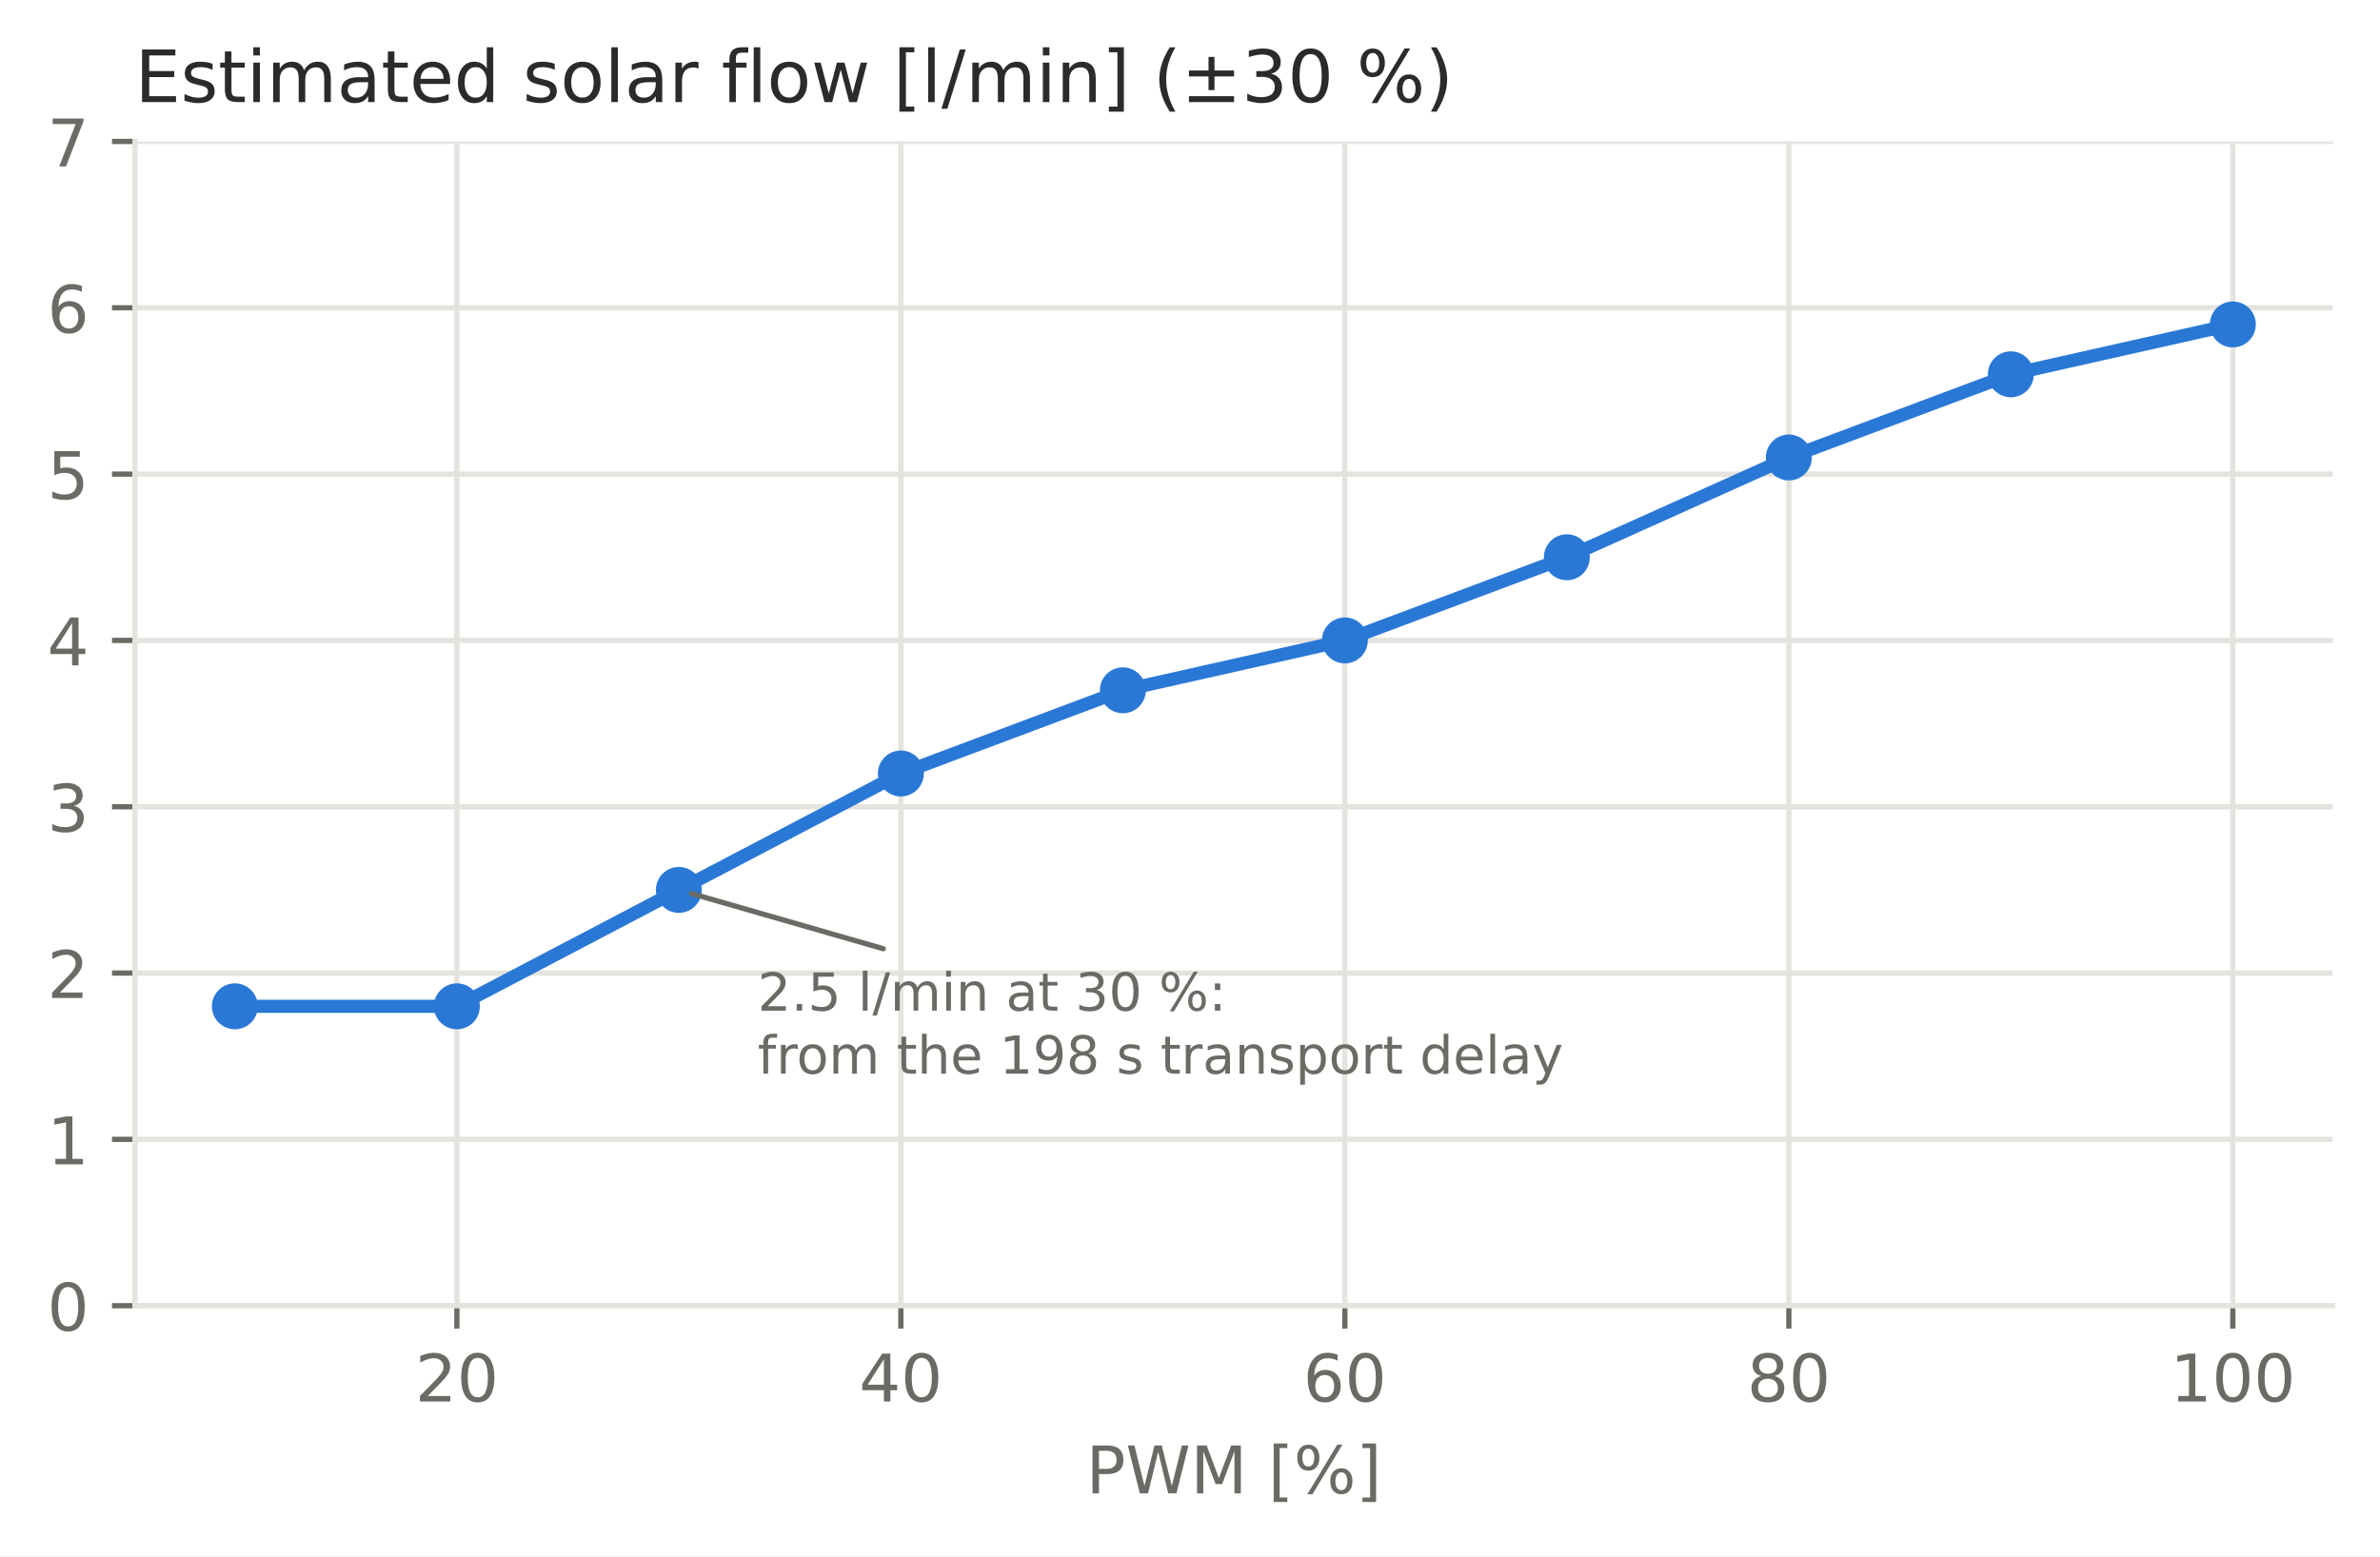
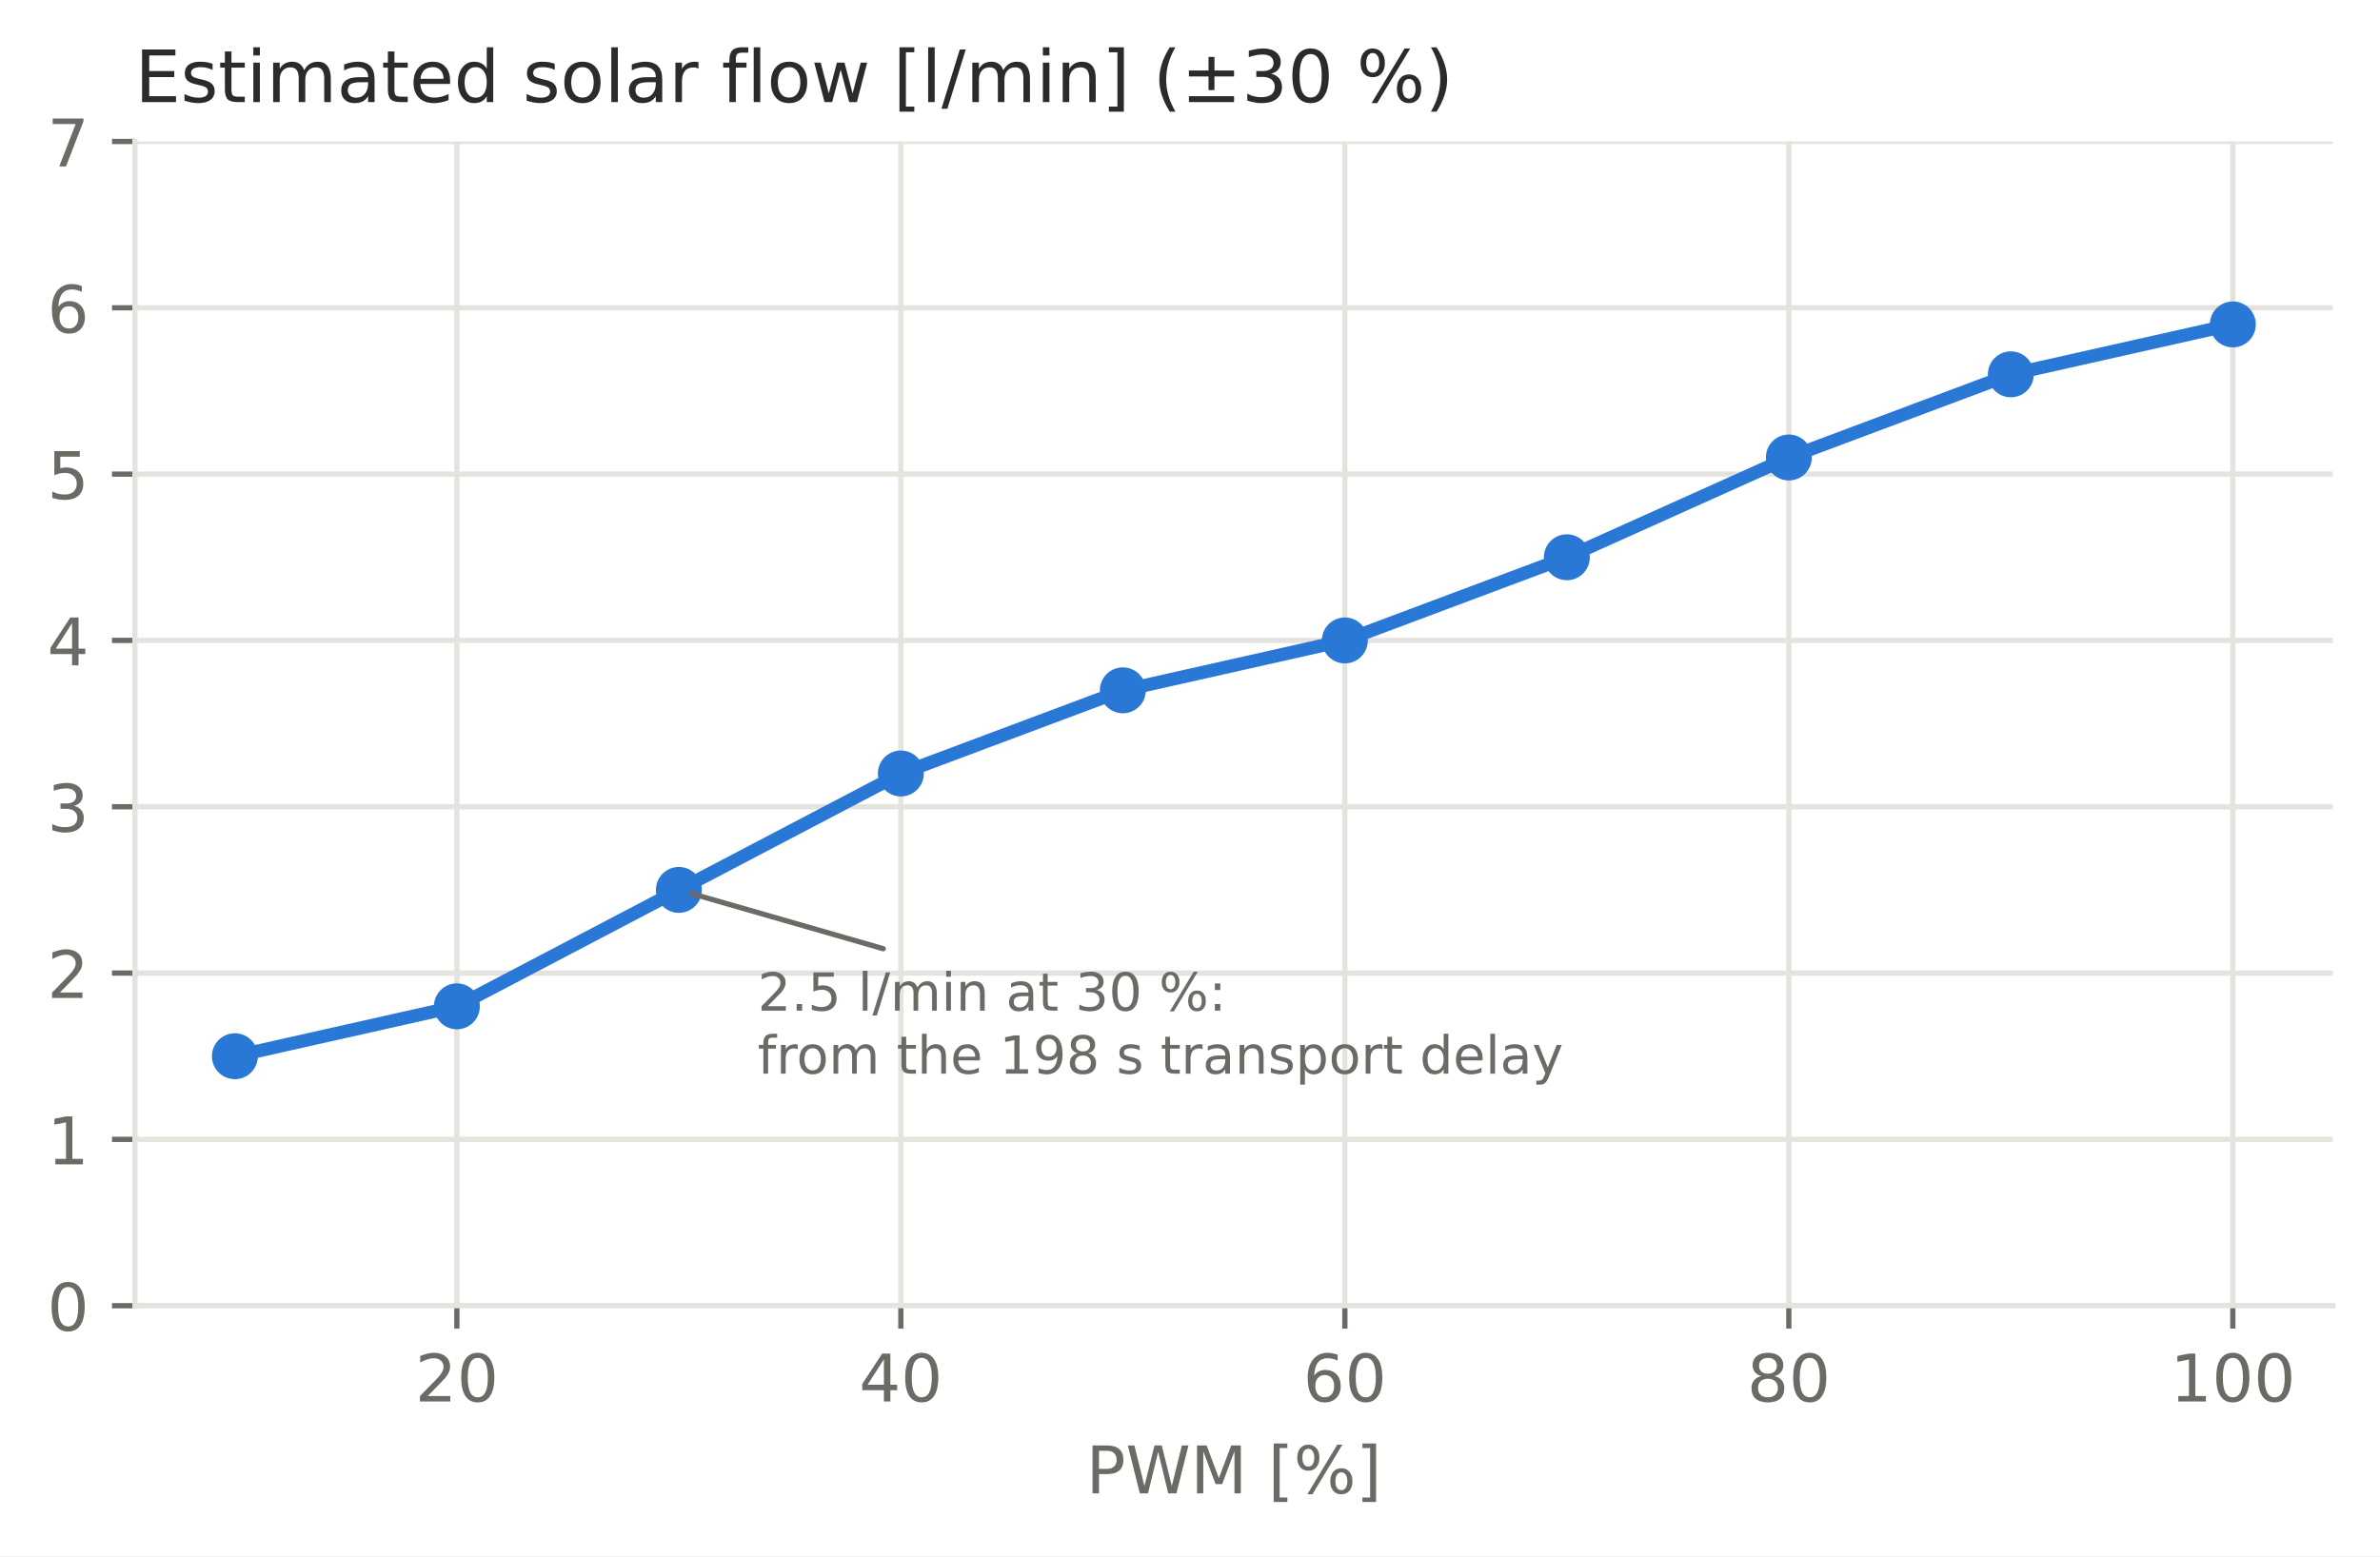
<svg xmlns="http://www.w3.org/2000/svg" xmlns:xlink="http://www.w3.org/1999/xlink" width="362.562pt" height="237.167pt" viewBox="0 0 362.562 237.167" version="1.1">
  <defs>
    <style type="text/css">*{stroke-linejoin: round; stroke-linecap: butt}</style>
  </defs>
  <g id="figure_1">
    <g id="patch_1">
      <path d="M 0 237.167  L 362.562 237.167  L 362.562 0  L 0 0  z " style="fill: #ffffff" />
    </g>
    <g id="axes_1">
      <g id="patch_2">
        <path d="M 20.562 198.966  L 355.363 198.966  L 355.363 21.558  L 20.562 21.558  z " style="fill: #ffffff" />
      </g>
      <g id="matplotlib.axis_1">
        <g id="xtick_1">
          <g id="line2d_1">
-             <path d="M 69.599 198.966  L 69.599 21.558  " clip-path="url(#pfe268f73c9)" style="fill: none; stroke: #e4e3de; stroke-width: 0.8; stroke-linecap: square" />
+             <path d="M 69.599 198.966  L 69.599 21.558  " clip-path="url(#p7480857513)" style="fill: none; stroke: #e4e3de; stroke-width: 0.8; stroke-linecap: square" />
          </g>
          <g id="line2d_2">
            <defs>
-               <path id="mc602f5b56b" d="M 0 0  L 0 3.5  " style="stroke: #6b6a64; stroke-width: 0.8" />
+               <path id="ma75fc3a214" d="M 0 0  L 0 3.5  " style="stroke: #6b6a64; stroke-width: 0.8" />
            </defs>
            <g>
-               <use xlink:href="#mc602f5b56b" x="69.599" y="198.966" style="fill: #6b6a64; stroke: #6b6a64; stroke-width: 0.8" />
+               <use xlink:href="#ma75fc3a214" x="69.599" y="198.966" style="fill: #6b6a64; stroke: #6b6a64; stroke-width: 0.8" />
            </g>
          </g>
          <g id="text_1">
            <text style="font-size: 10px; font-family: 'DejaVu Sans'; text-anchor: middle; fill: #6b6a64" x="69.599" y="213.564" transform="rotate(-0 69.59886 213.5639)">20</text>
          </g>
        </g>
        <g id="xtick_2">
          <g id="line2d_3">
-             <path d="M 137.235 198.966  L 137.235 21.558  " clip-path="url(#pfe268f73c9)" style="fill: none; stroke: #e4e3de; stroke-width: 0.8; stroke-linecap: square" />
+             <path d="M 137.235 198.966  L 137.235 21.558  " clip-path="url(#p7480857513)" style="fill: none; stroke: #e4e3de; stroke-width: 0.8; stroke-linecap: square" />
          </g>
          <g id="line2d_4">
            <g>
-               <use xlink:href="#mc602f5b56b" x="137.235" y="198.966" style="fill: #6b6a64; stroke: #6b6a64; stroke-width: 0.8" />
+               <use xlink:href="#ma75fc3a214" x="137.235" y="198.966" style="fill: #6b6a64; stroke: #6b6a64; stroke-width: 0.8" />
            </g>
          </g>
          <g id="text_2">
            <text style="font-size: 10px; font-family: 'DejaVu Sans'; text-anchor: middle; fill: #6b6a64" x="137.235" y="213.564" transform="rotate(-0 137.2352 213.5639)">40</text>
          </g>
        </g>
        <g id="xtick_3">
          <g id="line2d_5">
-             <path d="M 204.872 198.966  L 204.872 21.558  " clip-path="url(#pfe268f73c9)" style="fill: none; stroke: #e4e3de; stroke-width: 0.8; stroke-linecap: square" />
+             <path d="M 204.872 198.966  L 204.872 21.558  " clip-path="url(#p7480857513)" style="fill: none; stroke: #e4e3de; stroke-width: 0.8; stroke-linecap: square" />
          </g>
          <g id="line2d_6">
            <g>
-               <use xlink:href="#mc602f5b56b" x="204.872" y="198.966" style="fill: #6b6a64; stroke: #6b6a64; stroke-width: 0.8" />
+               <use xlink:href="#ma75fc3a214" x="204.872" y="198.966" style="fill: #6b6a64; stroke: #6b6a64; stroke-width: 0.8" />
            </g>
          </g>
          <g id="text_3">
            <text style="font-size: 10px; font-family: 'DejaVu Sans'; text-anchor: middle; fill: #6b6a64" x="204.872" y="213.564" transform="rotate(-0 204.8716 213.5639)">60</text>
          </g>
        </g>
        <g id="xtick_4">
          <g id="line2d_7">
-             <path d="M 272.508 198.966  L 272.508 21.558  " clip-path="url(#pfe268f73c9)" style="fill: none; stroke: #e4e3de; stroke-width: 0.8; stroke-linecap: square" />
+             <path d="M 272.508 198.966  L 272.508 21.558  " clip-path="url(#p7480857513)" style="fill: none; stroke: #e4e3de; stroke-width: 0.8; stroke-linecap: square" />
          </g>
          <g id="line2d_8">
            <g>
-               <use xlink:href="#mc602f5b56b" x="272.508" y="198.966" style="fill: #6b6a64; stroke: #6b6a64; stroke-width: 0.8" />
+               <use xlink:href="#ma75fc3a214" x="272.508" y="198.966" style="fill: #6b6a64; stroke: #6b6a64; stroke-width: 0.8" />
            </g>
          </g>
          <g id="text_4">
            <text style="font-size: 10px; font-family: 'DejaVu Sans'; text-anchor: middle; fill: #6b6a64" x="272.508" y="213.564" transform="rotate(-0 272.508 213.5639)">80</text>
          </g>
        </g>
        <g id="xtick_5">
          <g id="line2d_9">
-             <path d="M 340.144 198.966  L 340.144 21.558  " clip-path="url(#pfe268f73c9)" style="fill: none; stroke: #e4e3de; stroke-width: 0.8; stroke-linecap: square" />
+             <path d="M 340.144 198.966  L 340.144 21.558  " clip-path="url(#p7480857513)" style="fill: none; stroke: #e4e3de; stroke-width: 0.8; stroke-linecap: square" />
          </g>
          <g id="line2d_10">
            <g>
-               <use xlink:href="#mc602f5b56b" x="340.144" y="198.966" style="fill: #6b6a64; stroke: #6b6a64; stroke-width: 0.8" />
+               <use xlink:href="#ma75fc3a214" x="340.144" y="198.966" style="fill: #6b6a64; stroke: #6b6a64; stroke-width: 0.8" />
            </g>
          </g>
          <g id="text_5">
            <text style="font-size: 10px; font-family: 'DejaVu Sans'; text-anchor: middle; fill: #6b6a64" x="340.144" y="213.564" transform="rotate(-0 340.1443 213.5639)">100</text>
          </g>
        </g>
        <g id="text_6">
          <text style="font-size: 10px; font-family: 'DejaVu Sans'; text-anchor: middle; fill: #6b6a64" x="187.963" y="227.565" transform="rotate(-0 187.9625 227.5647)">PWM [%]</text>
        </g>
      </g>
      <g id="matplotlib.axis_2">
        <g id="ytick_1">
          <g id="line2d_11">
-             <path d="M 20.562 198.966  L 355.363 198.966  " clip-path="url(#pfe268f73c9)" style="fill: none; stroke: #e4e3de; stroke-width: 0.8; stroke-linecap: square" />
+             <path d="M 20.562 198.966  L 355.363 198.966  " clip-path="url(#p7480857513)" style="fill: none; stroke: #e4e3de; stroke-width: 0.8; stroke-linecap: square" />
          </g>
          <g id="line2d_12">
            <defs>
-               <path id="m0133d528fd" d="M 0 0  L -3.5 0  " style="stroke: #6b6a64; stroke-width: 0.8" />
+               <path id="m28c71e3fca" d="M 0 0  L -3.5 0  " style="stroke: #6b6a64; stroke-width: 0.8" />
            </defs>
            <g>
-               <use xlink:href="#m0133d528fd" x="20.562" y="198.966" style="fill: #6b6a64; stroke: #6b6a64; stroke-width: 0.8" />
+               <use xlink:href="#m28c71e3fca" x="20.562" y="198.966" style="fill: #6b6a64; stroke: #6b6a64; stroke-width: 0.8" />
            </g>
          </g>
          <g id="text_7">
            <text style="font-size: 10px; font-family: 'DejaVu Sans'; text-anchor: end; fill: #6b6a64" x="13.562" y="202.765" transform="rotate(-0 13.5625 202.7651)">0</text>
          </g>
        </g>
        <g id="ytick_2">
          <g id="line2d_13">
-             <path d="M 20.562 173.622  L 355.363 173.622  " clip-path="url(#pfe268f73c9)" style="fill: none; stroke: #e4e3de; stroke-width: 0.8; stroke-linecap: square" />
+             <path d="M 20.562 173.622  L 355.363 173.622  " clip-path="url(#p7480857513)" style="fill: none; stroke: #e4e3de; stroke-width: 0.8; stroke-linecap: square" />
          </g>
          <g id="line2d_14">
            <g>
-               <use xlink:href="#m0133d528fd" x="20.562" y="173.622" style="fill: #6b6a64; stroke: #6b6a64; stroke-width: 0.8" />
+               <use xlink:href="#m28c71e3fca" x="20.562" y="173.622" style="fill: #6b6a64; stroke: #6b6a64; stroke-width: 0.8" />
            </g>
          </g>
          <g id="text_8">
            <text style="font-size: 10px; font-family: 'DejaVu Sans'; text-anchor: end; fill: #6b6a64" x="13.562" y="177.421" transform="rotate(-0 13.5625 177.4211)">1</text>
          </g>
        </g>
        <g id="ytick_3">
          <g id="line2d_15">
-             <path d="M 20.562 148.278  L 355.363 148.278  " clip-path="url(#pfe268f73c9)" style="fill: none; stroke: #e4e3de; stroke-width: 0.8; stroke-linecap: square" />
+             <path d="M 20.562 148.278  L 355.363 148.278  " clip-path="url(#p7480857513)" style="fill: none; stroke: #e4e3de; stroke-width: 0.8; stroke-linecap: square" />
          </g>
          <g id="line2d_16">
            <g>
-               <use xlink:href="#m0133d528fd" x="20.562" y="148.278" style="fill: #6b6a64; stroke: #6b6a64; stroke-width: 0.8" />
+               <use xlink:href="#m28c71e3fca" x="20.562" y="148.278" style="fill: #6b6a64; stroke: #6b6a64; stroke-width: 0.8" />
            </g>
          </g>
          <g id="text_9">
            <text style="font-size: 10px; font-family: 'DejaVu Sans'; text-anchor: end; fill: #6b6a64" x="13.562" y="152.077" transform="rotate(-0 13.5625 152.0771)">2</text>
          </g>
        </g>
        <g id="ytick_4">
          <g id="line2d_17">
-             <path d="M 20.562 122.934  L 355.363 122.934  " clip-path="url(#pfe268f73c9)" style="fill: none; stroke: #e4e3de; stroke-width: 0.8; stroke-linecap: square" />
+             <path d="M 20.562 122.934  L 355.363 122.934  " clip-path="url(#p7480857513)" style="fill: none; stroke: #e4e3de; stroke-width: 0.8; stroke-linecap: square" />
          </g>
          <g id="line2d_18">
            <g>
-               <use xlink:href="#m0133d528fd" x="20.562" y="122.934" style="fill: #6b6a64; stroke: #6b6a64; stroke-width: 0.8" />
+               <use xlink:href="#m28c71e3fca" x="20.562" y="122.934" style="fill: #6b6a64; stroke: #6b6a64; stroke-width: 0.8" />
            </g>
          </g>
          <g id="text_10">
            <text style="font-size: 10px; font-family: 'DejaVu Sans'; text-anchor: end; fill: #6b6a64" x="13.562" y="126.733" transform="rotate(-0 13.5625 126.7331)">3</text>
          </g>
        </g>
        <g id="ytick_5">
          <g id="line2d_19">
-             <path d="M 20.562 97.59  L 355.363 97.59  " clip-path="url(#pfe268f73c9)" style="fill: none; stroke: #e4e3de; stroke-width: 0.8; stroke-linecap: square" />
+             <path d="M 20.562 97.59  L 355.363 97.59  " clip-path="url(#p7480857513)" style="fill: none; stroke: #e4e3de; stroke-width: 0.8; stroke-linecap: square" />
          </g>
          <g id="line2d_20">
            <g>
-               <use xlink:href="#m0133d528fd" x="20.562" y="97.59" style="fill: #6b6a64; stroke: #6b6a64; stroke-width: 0.8" />
+               <use xlink:href="#m28c71e3fca" x="20.562" y="97.59" style="fill: #6b6a64; stroke: #6b6a64; stroke-width: 0.8" />
            </g>
          </g>
          <g id="text_11">
            <text style="font-size: 10px; font-family: 'DejaVu Sans'; text-anchor: end; fill: #6b6a64" x="13.562" y="101.389" transform="rotate(-0 13.5625 101.3891)">4</text>
          </g>
        </g>
        <g id="ytick_6">
          <g id="line2d_21">
-             <path d="M 20.562 72.246  L 355.363 72.246  " clip-path="url(#pfe268f73c9)" style="fill: none; stroke: #e4e3de; stroke-width: 0.8; stroke-linecap: square" />
+             <path d="M 20.562 72.246  L 355.363 72.246  " clip-path="url(#p7480857513)" style="fill: none; stroke: #e4e3de; stroke-width: 0.8; stroke-linecap: square" />
          </g>
          <g id="line2d_22">
            <g>
-               <use xlink:href="#m0133d528fd" x="20.562" y="72.246" style="fill: #6b6a64; stroke: #6b6a64; stroke-width: 0.8" />
+               <use xlink:href="#m28c71e3fca" x="20.562" y="72.246" style="fill: #6b6a64; stroke: #6b6a64; stroke-width: 0.8" />
            </g>
          </g>
          <g id="text_12">
            <text style="font-size: 10px; font-family: 'DejaVu Sans'; text-anchor: end; fill: #6b6a64" x="13.562" y="76.045" transform="rotate(-0 13.5625 76.04511)">5</text>
          </g>
        </g>
        <g id="ytick_7">
          <g id="line2d_23">
-             <path d="M 20.562 46.902  L 355.363 46.902  " clip-path="url(#pfe268f73c9)" style="fill: none; stroke: #e4e3de; stroke-width: 0.8; stroke-linecap: square" />
+             <path d="M 20.562 46.902  L 355.363 46.902  " clip-path="url(#p7480857513)" style="fill: none; stroke: #e4e3de; stroke-width: 0.8; stroke-linecap: square" />
          </g>
          <g id="line2d_24">
            <g>
-               <use xlink:href="#m0133d528fd" x="20.562" y="46.902" style="fill: #6b6a64; stroke: #6b6a64; stroke-width: 0.8" />
+               <use xlink:href="#m28c71e3fca" x="20.562" y="46.902" style="fill: #6b6a64; stroke: #6b6a64; stroke-width: 0.8" />
            </g>
          </g>
          <g id="text_13">
            <text style="font-size: 10px; font-family: 'DejaVu Sans'; text-anchor: end; fill: #6b6a64" x="13.562" y="50.701" transform="rotate(-0 13.5625 50.70111)">6</text>
          </g>
        </g>
        <g id="ytick_8">
          <g id="line2d_25">
-             <path d="M 20.562 21.558  L 355.363 21.558  " clip-path="url(#pfe268f73c9)" style="fill: none; stroke: #e4e3de; stroke-width: 0.8; stroke-linecap: square" />
+             <path d="M 20.562 21.558  L 355.363 21.558  " clip-path="url(#p7480857513)" style="fill: none; stroke: #e4e3de; stroke-width: 0.8; stroke-linecap: square" />
          </g>
          <g id="line2d_26">
            <g>
-               <use xlink:href="#m0133d528fd" x="20.562" y="21.558" style="fill: #6b6a64; stroke: #6b6a64; stroke-width: 0.8" />
+               <use xlink:href="#m28c71e3fca" x="20.562" y="21.558" style="fill: #6b6a64; stroke: #6b6a64; stroke-width: 0.8" />
            </g>
          </g>
          <g id="text_14">
            <text style="font-size: 10px; font-family: 'DejaVu Sans'; text-anchor: end; fill: #6b6a64" x="13.562" y="25.357" transform="rotate(-0 13.5625 25.35711)">7</text>
          </g>
        </g>
      </g>
      <g id="line2d_27">
-         <path d="M 35.781 153.347  L 69.599 153.347  L 103.417 135.606  L 137.235 117.865  L 171.053 105.193  L 204.872 97.59  L 238.69 84.918  L 272.508 69.712  L 306.326 57.04  L 340.144 49.437  " clip-path="url(#pfe268f73c9)" style="fill: none; stroke: #2a78d6; stroke-width: 2; stroke-linecap: square" />
+         <path d="M 35.781 160.95  L 69.599 153.347  L 103.417 135.606  L 137.235 117.865  L 171.053 105.193  L 204.872 97.59  L 238.69 84.918  L 272.508 69.712  L 306.326 57.04  L 340.144 49.437  " clip-path="url(#p7480857513)" style="fill: none; stroke: #2a78d6; stroke-width: 2; stroke-linecap: square" />
        <defs>
-           <path id="mb3818955bc" d="M 0 3  C 0.796 3 1.559 2.684 2.121 2.121  C 2.684 1.559 3 0.796 3 0  C 3 -0.796 2.684 -1.559 2.121 -2.121  C 1.559 -2.684 0.796 -3 0 -3  C -0.796 -3 -1.559 -2.684 -2.121 -2.121  C -2.684 -1.559 -3 -0.796 -3 0  C -3 0.796 -2.684 1.559 -2.121 2.121  C -1.559 2.684 -0.796 3 0 3  z " style="stroke: #2a78d6" />
+           <path id="m5ae08b60ea" d="M 0 3  C 0.796 3 1.559 2.684 2.121 2.121  C 2.684 1.559 3 0.796 3 0  C 3 -0.796 2.684 -1.559 2.121 -2.121  C 1.559 -2.684 0.796 -3 0 -3  C -0.796 -3 -1.559 -2.684 -2.121 -2.121  C -2.684 -1.559 -3 -0.796 -3 0  C -3 0.796 -2.684 1.559 -2.121 2.121  C -1.559 2.684 -0.796 3 0 3  z " style="stroke: #2a78d6" />
        </defs>
-         <g clip-path="url(#pfe268f73c9)">
-           <use xlink:href="#mb3818955bc" x="35.781" y="153.347" style="fill: #2a78d6; stroke: #2a78d6" />
-           <use xlink:href="#mb3818955bc" x="69.599" y="153.347" style="fill: #2a78d6; stroke: #2a78d6" />
-           <use xlink:href="#mb3818955bc" x="103.417" y="135.606" style="fill: #2a78d6; stroke: #2a78d6" />
-           <use xlink:href="#mb3818955bc" x="137.235" y="117.865" style="fill: #2a78d6; stroke: #2a78d6" />
-           <use xlink:href="#mb3818955bc" x="171.053" y="105.193" style="fill: #2a78d6; stroke: #2a78d6" />
-           <use xlink:href="#mb3818955bc" x="204.872" y="97.59" style="fill: #2a78d6; stroke: #2a78d6" />
-           <use xlink:href="#mb3818955bc" x="238.69" y="84.918" style="fill: #2a78d6; stroke: #2a78d6" />
-           <use xlink:href="#mb3818955bc" x="272.508" y="69.712" style="fill: #2a78d6; stroke: #2a78d6" />
-           <use xlink:href="#mb3818955bc" x="306.326" y="57.04" style="fill: #2a78d6; stroke: #2a78d6" />
-           <use xlink:href="#mb3818955bc" x="340.144" y="49.437" style="fill: #2a78d6; stroke: #2a78d6" />
+         <g clip-path="url(#p7480857513)">
+           <use xlink:href="#m5ae08b60ea" x="35.781" y="160.95" style="fill: #2a78d6; stroke: #2a78d6" />
+           <use xlink:href="#m5ae08b60ea" x="69.599" y="153.347" style="fill: #2a78d6; stroke: #2a78d6" />
+           <use xlink:href="#m5ae08b60ea" x="103.417" y="135.606" style="fill: #2a78d6; stroke: #2a78d6" />
+           <use xlink:href="#m5ae08b60ea" x="137.235" y="117.865" style="fill: #2a78d6; stroke: #2a78d6" />
+           <use xlink:href="#m5ae08b60ea" x="171.053" y="105.193" style="fill: #2a78d6; stroke: #2a78d6" />
+           <use xlink:href="#m5ae08b60ea" x="204.872" y="97.59" style="fill: #2a78d6; stroke: #2a78d6" />
+           <use xlink:href="#m5ae08b60ea" x="238.69" y="84.918" style="fill: #2a78d6; stroke: #2a78d6" />
+           <use xlink:href="#m5ae08b60ea" x="272.508" y="69.712" style="fill: #2a78d6; stroke: #2a78d6" />
+           <use xlink:href="#m5ae08b60ea" x="306.326" y="57.04" style="fill: #2a78d6; stroke: #2a78d6" />
+           <use xlink:href="#m5ae08b60ea" x="340.144" y="49.437" style="fill: #2a78d6; stroke: #2a78d6" />
        </g>
      </g>
      <g id="patch_3">
        <path d="M 20.562 198.966  L 20.562 21.558  " style="fill: none; stroke: #e4e3de; stroke-width: 0.8; stroke-linejoin: miter; stroke-linecap: square" />
      </g>
      <g id="patch_4">
        <path d="M 20.562 198.966  L 355.363 198.966  " style="fill: none; stroke: #e4e3de; stroke-width: 0.8; stroke-linejoin: miter; stroke-linecap: square" />
      </g>
      <g id="patch_5">
        <path d="M 134.55 144.569  Q 119.943 140.364 105.336 136.159  " style="fill: none; stroke: #6b6a64; stroke-width: 0.8; stroke-linecap: round" />
      </g>
      <g id="text_15">
        <text style="font-size: 8px; font-family: 'DejaVu Sans'; fill: #6b6a64" transform="translate(115.417 154.0041)">2.5 l/min at 30 %:</text>
        <text style="font-size: 8px; font-family: 'DejaVu Sans'; fill: #6b6a64" transform="translate(115.417 163.6063)">from the 198 s transport delay</text>
      </g>
      <g id="text_16">
        <text style="font-size: 11px; font-family: 'DejaVu Sans'; text-anchor: start; fill: #2b2b29" x="20.562" y="15.558" transform="rotate(-0 20.5625 15.55828)">Estimated solar flow [l/min] (±30 %)</text>
      </g>
    </g>
  </g>
  <defs>
-     <clipPath id="pfe268f73c9">
+     <clipPath id="p7480857513">
      <rect x="20.562" y="21.558" width="334.8" height="177.408" />
    </clipPath>
  </defs>
</svg>
